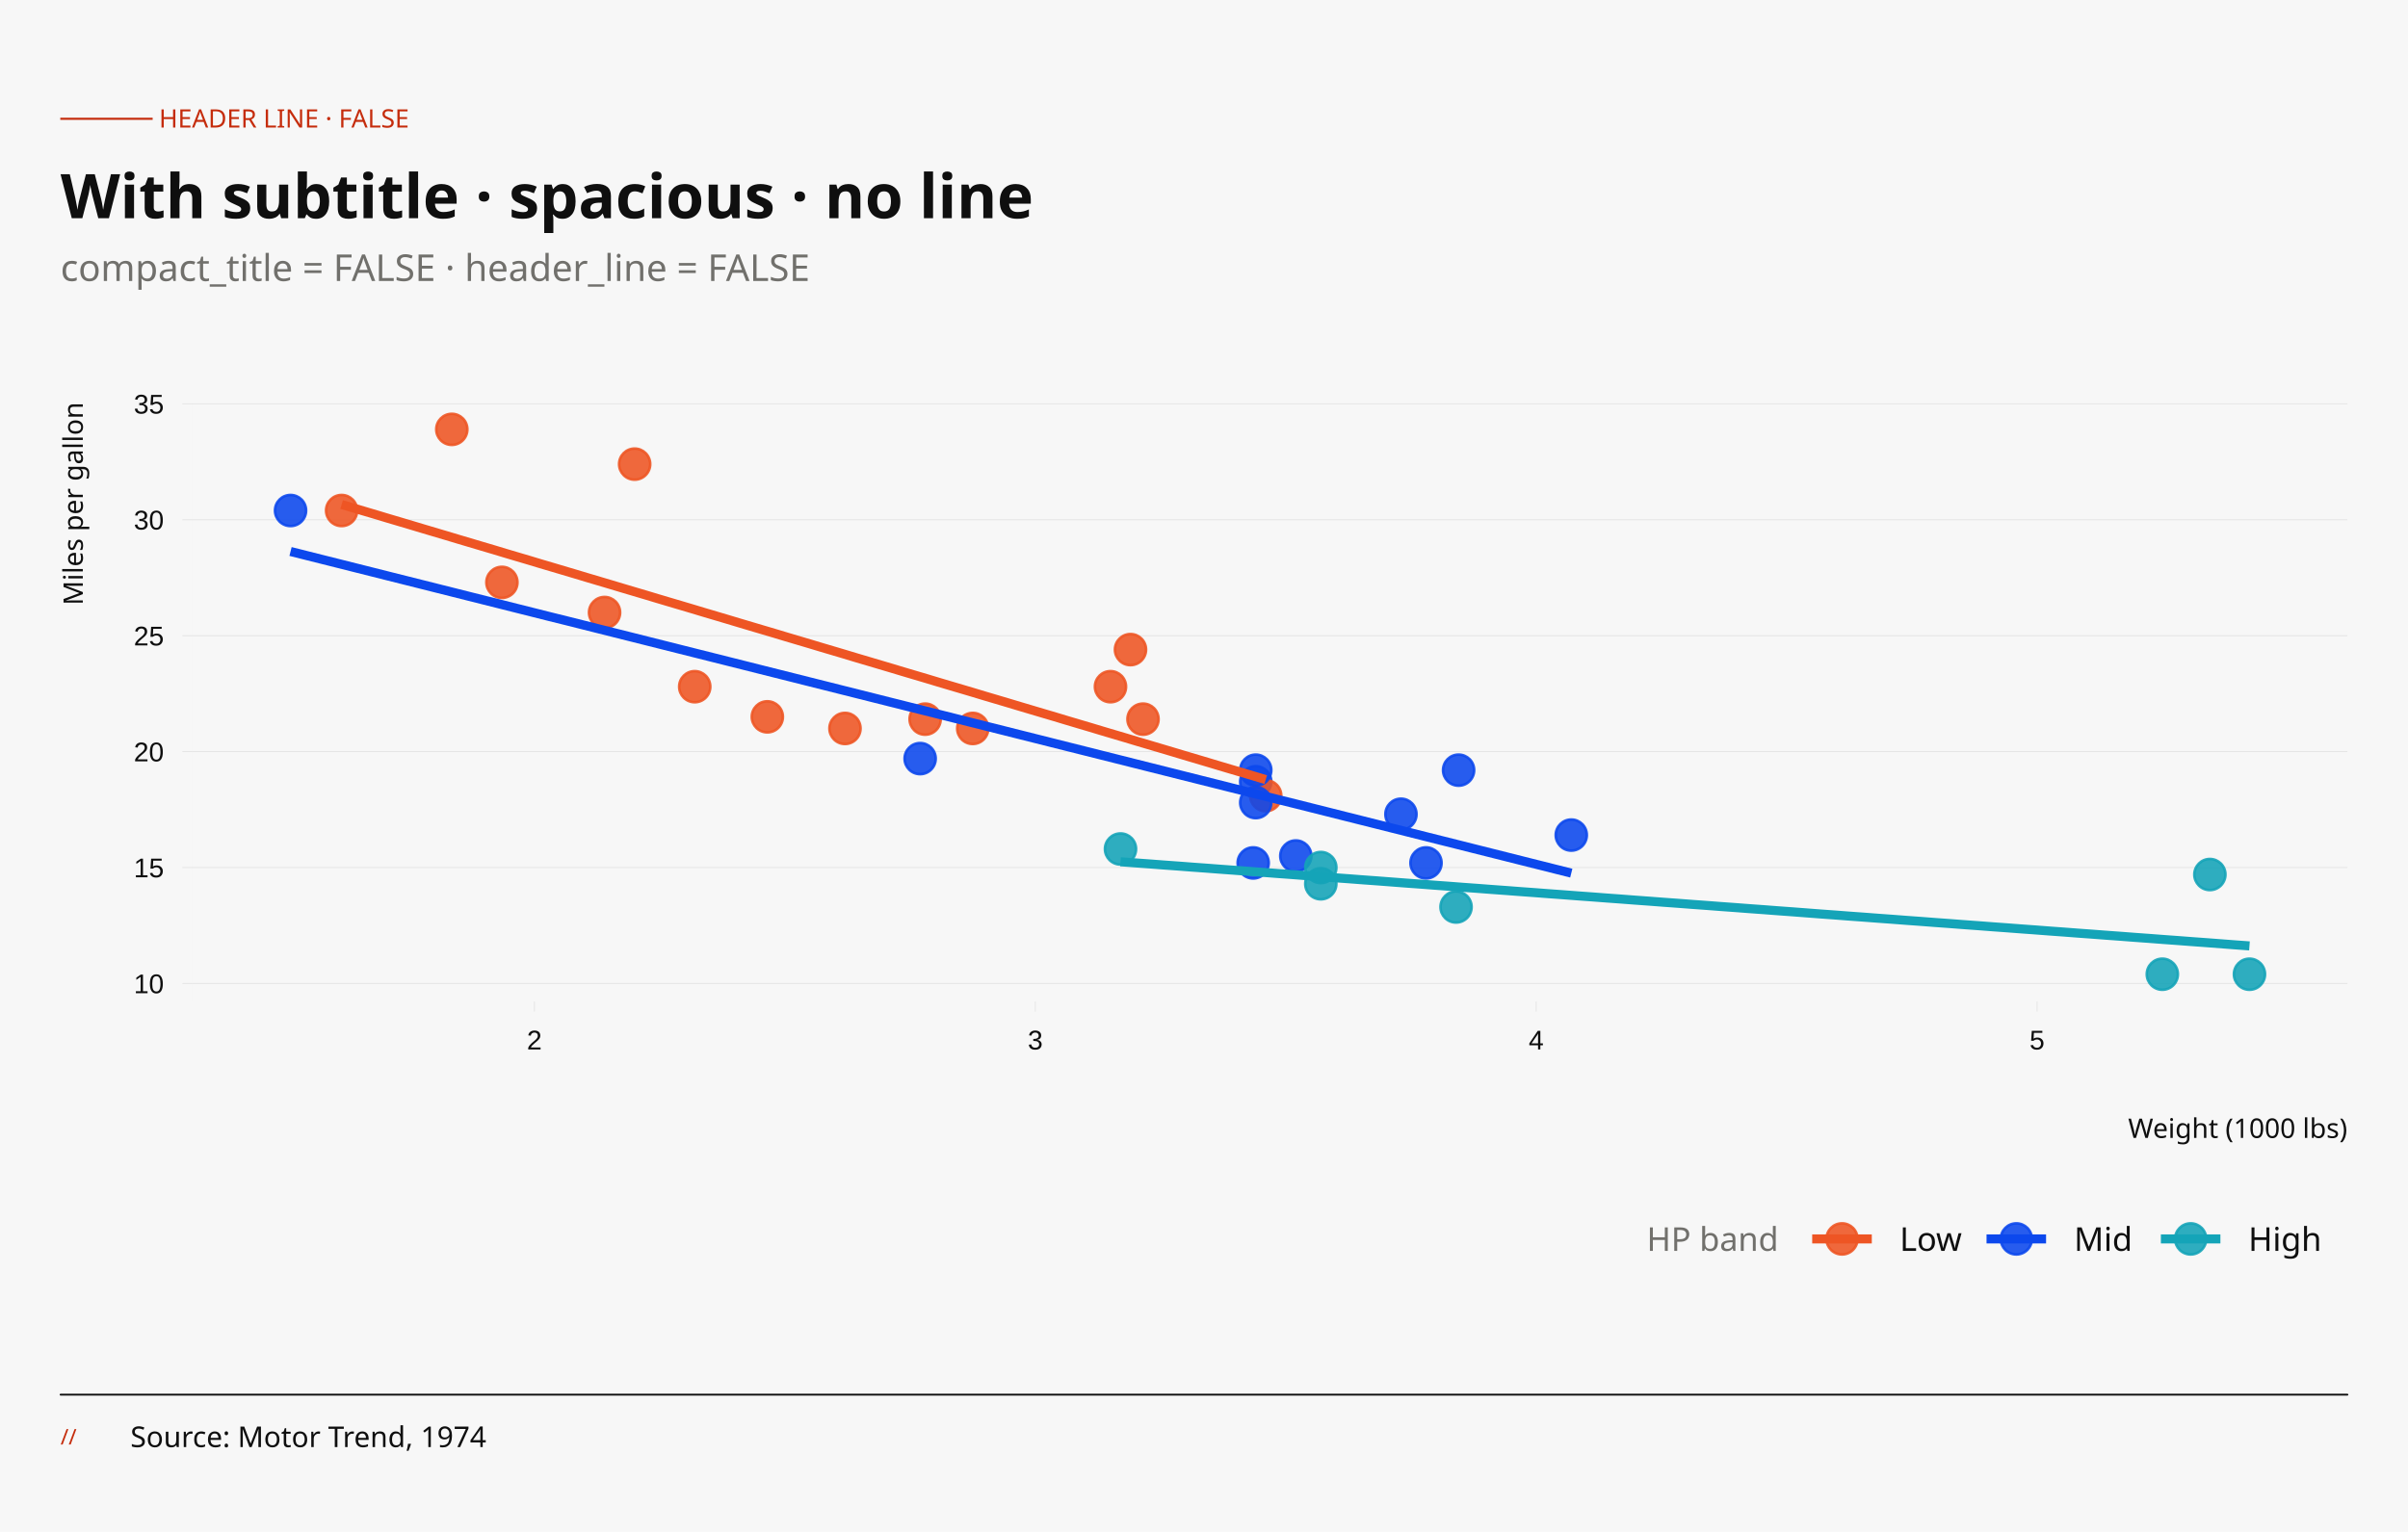
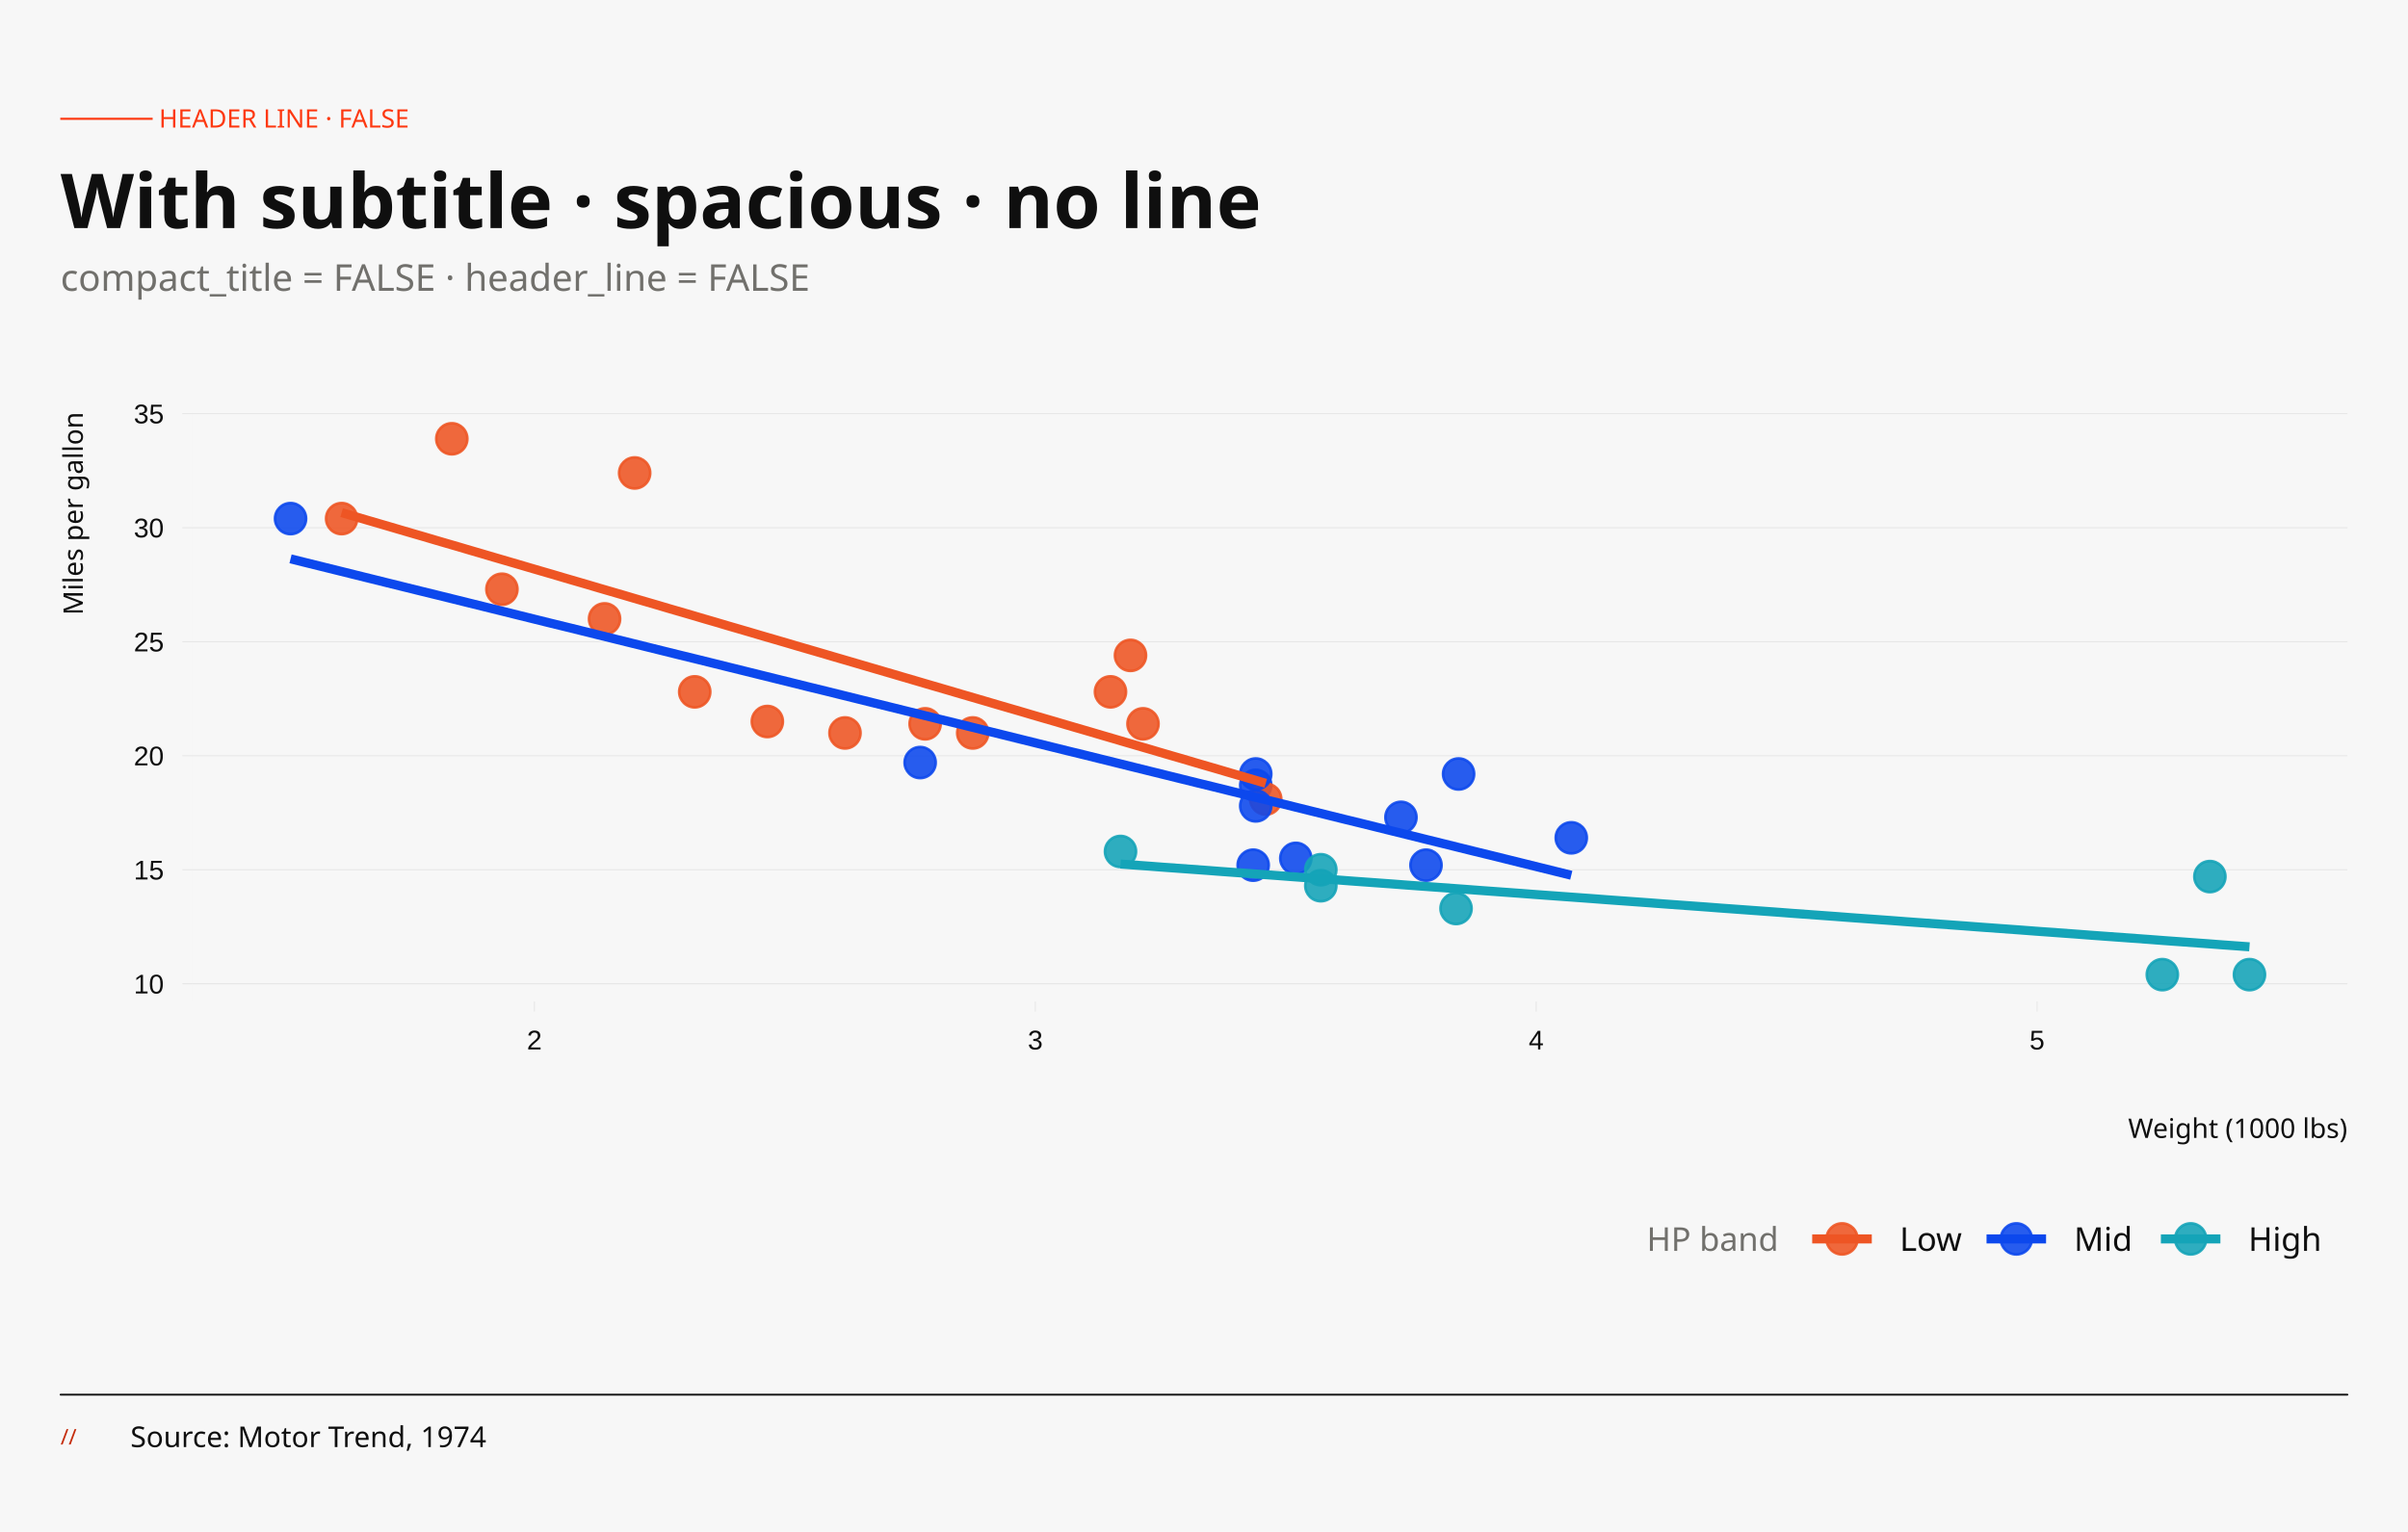
<svg xmlns="http://www.w3.org/2000/svg" width="396.00pt" height="252.00pt" viewBox="0 0 396.00 252.00">
  <g class="svglite">
    <defs>
      <style type="text/css">
    .svglite line, .svglite polyline, .svglite polygon, .svglite path, .svglite rect, .svglite circle {
      fill: none;
      stroke: #000000;
      stroke-linecap: round;
      stroke-linejoin: round;
      stroke-miterlimit: 10.00;
    }
    .svglite text {
      white-space: pre;
    }
    .svglite g.glyphgroup path {
      fill: inherit;
      stroke: none;
    }
  </style>
    </defs>
    <rect width="100%" height="100%" style="stroke: none; fill: none;" />
    <defs>
      <clipPath id="cpMC4wMHwzOTYuMDB8MC4wMHwyNTIuMDA=">
        <rect x="0.00" y="0.00" width="396.00" height="252.00" />
      </clipPath>
    </defs>
    <g clip-path="url(#cpMC4wMHwzOTYuMDB8MC4wMHwyNTIuMDA=)">
      <rect x="-0" y="-0" width="396.00" height="252.00" style="stroke-width: 0.65; stroke: none; fill: #F7F7F7;" />
    </g>
    <defs>
-       <clipPath id="cpMzEuNjd8Mzg2LjA0fDY2LjE1fDE2NC43NA==">
-         <rect x="31.67" y="66.15" width="354.37" height="98.59" />
+       <clipPath id="cpMzEuNjd8Mzg2LjA0fDY3Ljc3fDE2NC43NA==">
+         <rect x="31.67" y="67.77" width="354.37" height="96.97" />
      </clipPath>
    </defs>
-     <g clip-path="url(#cpMzEuNjd8Mzg2LjA0fDY2LjE1fDE2NC43NA==)">
-       <rect x="31.67" y="66.15" width="354.37" height="98.59" style="stroke-width: 0.65; stroke: none; fill: #F7F7F7;" />
-       <polyline points="31.67,161.78 386.04,161.78 " style="stroke-width: 0.15; stroke: #E4E4E4; stroke-linecap: butt;" />
-       <polyline points="31.67,142.71 386.04,142.71 " style="stroke-width: 0.15; stroke: #E4E4E4; stroke-linecap: butt;" />
-       <polyline points="31.67,123.64 386.04,123.64 " style="stroke-width: 0.15; stroke: #E4E4E4; stroke-linecap: butt;" />
-       <polyline points="31.67,104.57 386.04,104.57 " style="stroke-width: 0.15; stroke: #E4E4E4; stroke-linecap: butt;" />
-       <polyline points="31.67,85.50 386.04,85.50 " style="stroke-width: 0.15; stroke: #E4E4E4; stroke-linecap: butt;" />
-       <polyline points="31.67,66.43 386.04,66.43 " style="stroke-width: 0.15; stroke: #E4E4E4; stroke-linecap: butt;" />
-       <circle cx="138.96" cy="119.83" r="2.56" style="stroke-width: 0.43; stroke: #EE5524; stroke-opacity: 0.88; fill: #EE5524; fill-opacity: 0.88;" />
-       <circle cx="159.97" cy="119.83" r="2.56" style="stroke-width: 0.43; stroke: #EE5524; stroke-opacity: 0.88; fill: #EE5524; fill-opacity: 0.88;" />
-       <circle cx="114.25" cy="112.96" r="2.56" style="stroke-width: 0.43; stroke: #EE5524; stroke-opacity: 0.88; fill: #EE5524; fill-opacity: 0.88;" />
-       <circle cx="187.97" cy="118.30" r="2.56" style="stroke-width: 0.43; stroke: #EE5524; stroke-opacity: 0.88; fill: #EE5524; fill-opacity: 0.88;" />
-       <circle cx="206.51" cy="128.60" r="2.56" style="stroke-width: 0.43; stroke: #0C48ED; stroke-opacity: 0.88; fill: #0C48ED; fill-opacity: 0.88;" />
-       <circle cx="208.15" cy="130.89" r="2.56" style="stroke-width: 0.43; stroke: #EE5524; stroke-opacity: 0.88; fill: #EE5524; fill-opacity: 0.88;" />
-       <circle cx="217.21" cy="145.38" r="2.56" style="stroke-width: 0.43; stroke: #14A4B8; stroke-opacity: 0.88; fill: #14A4B8; fill-opacity: 0.88;" />
-       <circle cx="185.91" cy="106.86" r="2.56" style="stroke-width: 0.43; stroke: #EE5524; stroke-opacity: 0.88; fill: #EE5524; fill-opacity: 0.88;" />
-       <circle cx="182.62" cy="112.96" r="2.56" style="stroke-width: 0.43; stroke: #EE5524; stroke-opacity: 0.88; fill: #EE5524; fill-opacity: 0.88;" />
-       <circle cx="206.51" cy="126.69" r="2.56" style="stroke-width: 0.43; stroke: #0C48ED; stroke-opacity: 0.88; fill: #0C48ED; fill-opacity: 0.88;" />
-       <circle cx="206.51" cy="132.03" r="2.56" style="stroke-width: 0.43; stroke: #0C48ED; stroke-opacity: 0.88; fill: #0C48ED; fill-opacity: 0.88;" />
-       <circle cx="258.40" cy="137.37" r="2.56" style="stroke-width: 0.43; stroke: #0C48ED; stroke-opacity: 0.88; fill: #0C48ED; fill-opacity: 0.88;" />
-       <circle cx="230.39" cy="133.94" r="2.56" style="stroke-width: 0.43; stroke: #0C48ED; stroke-opacity: 0.88; fill: #0C48ED; fill-opacity: 0.88;" />
-       <circle cx="234.51" cy="141.95" r="2.56" style="stroke-width: 0.43; stroke: #0C48ED; stroke-opacity: 0.88; fill: #0C48ED; fill-opacity: 0.88;" />
-       <circle cx="355.60" cy="160.26" r="2.56" style="stroke-width: 0.43; stroke: #14A4B8; stroke-opacity: 0.88; fill: #14A4B8; fill-opacity: 0.88;" />
-       <circle cx="369.93" cy="160.26" r="2.56" style="stroke-width: 0.43; stroke: #14A4B8; stroke-opacity: 0.88; fill: #14A4B8; fill-opacity: 0.88;" />
-       <circle cx="363.42" cy="143.86" r="2.56" style="stroke-width: 0.43; stroke: #14A4B8; stroke-opacity: 0.88; fill: #14A4B8; fill-opacity: 0.88;" />
-       <circle cx="104.37" cy="76.35" r="2.56" style="stroke-width: 0.43; stroke: #EE5524; stroke-opacity: 0.88; fill: #EE5524; fill-opacity: 0.88;" />
-       <circle cx="56.18" cy="83.98" r="2.56" style="stroke-width: 0.43; stroke: #EE5524; stroke-opacity: 0.88; fill: #EE5524; fill-opacity: 0.88;" />
-       <circle cx="74.30" cy="70.63" r="2.56" style="stroke-width: 0.43; stroke: #EE5524; stroke-opacity: 0.88; fill: #EE5524; fill-opacity: 0.88;" />
-       <circle cx="126.19" cy="117.92" r="2.56" style="stroke-width: 0.43; stroke: #EE5524; stroke-opacity: 0.88; fill: #EE5524; fill-opacity: 0.88;" />
-       <circle cx="213.10" cy="140.81" r="2.56" style="stroke-width: 0.43; stroke: #0C48ED; stroke-opacity: 0.88; fill: #0C48ED; fill-opacity: 0.88;" />
-       <circle cx="206.09" cy="141.95" r="2.56" style="stroke-width: 0.43; stroke: #0C48ED; stroke-opacity: 0.88; fill: #0C48ED; fill-opacity: 0.88;" />
-       <circle cx="239.45" cy="149.20" r="2.56" style="stroke-width: 0.43; stroke: #14A4B8; stroke-opacity: 0.88; fill: #14A4B8; fill-opacity: 0.88;" />
-       <circle cx="239.87" cy="126.69" r="2.56" style="stroke-width: 0.43; stroke: #0C48ED; stroke-opacity: 0.88; fill: #0C48ED; fill-opacity: 0.88;" />
-       <circle cx="82.54" cy="95.80" r="2.56" style="stroke-width: 0.43; stroke: #EE5524; stroke-opacity: 0.88; fill: #EE5524; fill-opacity: 0.88;" />
-       <circle cx="99.42" cy="100.76" r="2.56" style="stroke-width: 0.43; stroke: #EE5524; stroke-opacity: 0.88; fill: #EE5524; fill-opacity: 0.88;" />
-       <circle cx="47.78" cy="83.98" r="2.56" style="stroke-width: 0.43; stroke: #0C48ED; stroke-opacity: 0.88; fill: #0C48ED; fill-opacity: 0.88;" />
-       <circle cx="184.27" cy="139.66" r="2.56" style="stroke-width: 0.43; stroke: #14A4B8; stroke-opacity: 0.88; fill: #14A4B8; fill-opacity: 0.88;" />
-       <circle cx="151.32" cy="124.79" r="2.56" style="stroke-width: 0.43; stroke: #0C48ED; stroke-opacity: 0.88; fill: #0C48ED; fill-opacity: 0.88;" />
-       <circle cx="217.21" cy="142.71" r="2.56" style="stroke-width: 0.43; stroke: #14A4B8; stroke-opacity: 0.88; fill: #14A4B8; fill-opacity: 0.88;" />
-       <circle cx="152.14" cy="118.30" r="2.56" style="stroke-width: 0.43; stroke: #EE5524; stroke-opacity: 0.88; fill: #EE5524; fill-opacity: 0.88;" />
-       <polyline points="56.18,82.99 58.10,83.56 60.03,84.13 61.95,84.70 63.87,85.28 65.80,85.85 67.72,86.42 69.65,87.00 71.57,87.57 73.49,88.14 75.42,88.72 77.34,89.29 79.26,89.86 81.19,90.43 83.11,91.01 85.03,91.58 86.96,92.15 88.88,92.73 90.81,93.30 92.73,93.87 94.65,94.44 96.58,95.02 98.50,95.59 100.42,96.16 102.35,96.74 104.27,97.31 106.20,97.88 108.12,98.46 110.04,99.03 111.97,99.60 113.89,100.17 115.81,100.75 117.74,101.32 119.66,101.89 121.59,102.47 123.51,103.04 125.43,103.61 127.36,104.18 129.28,104.76 131.20,105.33 133.13,105.90 135.05,106.48 136.98,107.05 138.90,107.62 140.82,108.20 142.75,108.77 144.67,109.34 146.59,109.91 148.52,110.49 150.44,111.06 152.37,111.63 154.29,112.21 156.21,112.78 158.14,113.35 160.06,113.92 161.98,114.50 163.91,115.07 165.83,115.64 167.76,116.22 169.68,116.79 171.60,117.36 173.53,117.93 175.45,118.51 177.37,119.08 179.30,119.65 181.22,120.23 183.14,120.80 185.07,121.37 186.99,121.95 188.92,122.52 190.84,123.09 192.76,123.66 194.69,124.24 196.61,124.81 198.53,125.38 200.46,125.96 202.38,126.53 204.31,127.10 206.23,127.67 208.15,128.25 " style="stroke-width: 1.49; stroke: #EE5524; stroke-linecap: butt;" />
-       <polyline points="47.78,90.72 50.44,91.39 53.11,92.06 55.78,92.73 58.44,93.40 61.11,94.07 63.77,94.74 66.44,95.41 69.11,96.08 71.77,96.75 74.44,97.42 77.10,98.09 79.77,98.76 82.44,99.43 85.10,100.10 87.77,100.77 90.43,101.44 93.10,102.10 95.77,102.77 98.43,103.44 101.10,104.11 103.77,104.78 106.43,105.45 109.10,106.12 111.76,106.79 114.43,107.46 117.10,108.13 119.76,108.80 122.43,109.47 125.09,110.14 127.76,110.81 130.43,111.48 133.09,112.15 135.76,112.82 138.42,113.49 141.09,114.16 143.76,114.83 146.42,115.50 149.09,116.17 151.76,116.84 154.42,117.51 157.09,118.18 159.75,118.85 162.42,119.52 165.09,120.19 167.75,120.86 170.42,121.53 173.08,122.20 175.75,122.87 178.42,123.54 181.08,124.21 183.75,124.88 186.41,125.55 189.08,126.22 191.75,126.89 194.41,127.56 197.08,128.23 199.75,128.90 202.41,129.57 205.08,130.24 207.74,130.91 210.41,131.58 213.08,132.24 215.74,132.91 218.41,133.58 221.07,134.25 223.74,134.92 226.41,135.59 229.07,136.26 231.74,136.93 234.40,137.60 237.07,138.27 239.74,138.94 242.40,139.61 245.07,140.28 247.74,140.95 250.40,141.62 253.07,142.29 255.73,142.96 258.40,143.63 " style="stroke-width: 1.49; stroke: #0C48ED; stroke-linecap: butt;" />
-       <polyline points="184.27,141.76 186.62,141.94 188.97,142.11 191.32,142.29 193.67,142.46 196.02,142.64 198.37,142.81 200.72,142.99 203.07,143.16 205.42,143.34 207.77,143.51 210.12,143.69 212.47,143.86 214.82,144.04 217.17,144.21 219.52,144.39 221.87,144.56 224.22,144.74 226.57,144.91 228.92,145.09 231.27,145.27 233.62,145.44 235.97,145.62 238.32,145.79 240.67,145.97 243.02,146.14 245.37,146.32 247.72,146.49 250.07,146.67 252.42,146.84 254.77,147.02 257.12,147.19 259.47,147.37 261.82,147.54 264.17,147.72 266.52,147.89 268.87,148.07 271.22,148.24 273.57,148.42 275.92,148.59 278.27,148.77 280.62,148.94 282.97,149.12 285.32,149.29 287.67,149.47 290.02,149.64 292.37,149.82 294.72,149.99 297.07,150.17 299.42,150.35 301.77,150.52 304.12,150.70 306.47,150.87 308.83,151.05 311.18,151.22 313.53,151.40 315.88,151.57 318.23,151.75 320.58,151.92 322.93,152.10 325.28,152.27 327.63,152.45 329.98,152.62 332.33,152.80 334.68,152.97 337.03,153.15 339.38,153.32 341.73,153.50 344.08,153.67 346.43,153.85 348.78,154.02 351.13,154.20 353.48,154.37 355.83,154.55 358.18,154.72 360.53,154.90 362.88,155.07 365.23,155.25 367.58,155.43 369.93,155.60 " style="stroke-width: 1.49; stroke: #14A4B8; stroke-linecap: butt;" />
+     <g clip-path="url(#cpMzEuNjd8Mzg2LjA0fDY3Ljc3fDE2NC43NA==)">
+       <rect x="31.67" y="67.77" width="354.37" height="96.97" style="stroke-width: 0.65; stroke: none; fill: #F7F7F7;" />
+       <polyline points="31.67,161.83 386.04,161.83 " style="stroke-width: 0.15; stroke: #E4E4E4; stroke-linecap: butt;" />
+       <polyline points="31.67,143.07 386.04,143.07 " style="stroke-width: 0.15; stroke: #E4E4E4; stroke-linecap: butt;" />
+       <polyline points="31.67,124.32 386.04,124.32 " style="stroke-width: 0.15; stroke: #E4E4E4; stroke-linecap: butt;" />
+       <polyline points="31.67,105.56 386.04,105.56 " style="stroke-width: 0.15; stroke: #E4E4E4; stroke-linecap: butt;" />
+       <polyline points="31.67,86.81 386.04,86.81 " style="stroke-width: 0.15; stroke: #E4E4E4; stroke-linecap: butt;" />
+       <polyline points="31.67,68.05 386.04,68.05 " style="stroke-width: 0.15; stroke: #E4E4E4; stroke-linecap: butt;" />
+       <circle cx="138.96" cy="120.57" r="2.56" style="stroke-width: 0.43; stroke: #EE5524; stroke-opacity: 0.88; fill: #EE5524; fill-opacity: 0.88;" />
+       <circle cx="159.97" cy="120.57" r="2.56" style="stroke-width: 0.43; stroke: #EE5524; stroke-opacity: 0.88; fill: #EE5524; fill-opacity: 0.88;" />
+       <circle cx="114.25" cy="113.81" r="2.56" style="stroke-width: 0.43; stroke: #EE5524; stroke-opacity: 0.88; fill: #EE5524; fill-opacity: 0.88;" />
+       <circle cx="187.97" cy="119.07" r="2.56" style="stroke-width: 0.43; stroke: #EE5524; stroke-opacity: 0.88; fill: #EE5524; fill-opacity: 0.88;" />
+       <circle cx="206.51" cy="129.19" r="2.56" style="stroke-width: 0.43; stroke: #0C48ED; stroke-opacity: 0.88; fill: #0C48ED; fill-opacity: 0.88;" />
+       <circle cx="208.15" cy="131.45" r="2.56" style="stroke-width: 0.43; stroke: #EE5524; stroke-opacity: 0.88; fill: #EE5524; fill-opacity: 0.88;" />
+       <circle cx="217.21" cy="145.70" r="2.56" style="stroke-width: 0.43; stroke: #14A4B8; stroke-opacity: 0.88; fill: #14A4B8; fill-opacity: 0.88;" />
+       <circle cx="185.91" cy="107.81" r="2.56" style="stroke-width: 0.43; stroke: #EE5524; stroke-opacity: 0.88; fill: #EE5524; fill-opacity: 0.88;" />
+       <circle cx="182.62" cy="113.81" r="2.56" style="stroke-width: 0.43; stroke: #EE5524; stroke-opacity: 0.88; fill: #EE5524; fill-opacity: 0.88;" />
+       <circle cx="206.51" cy="127.32" r="2.56" style="stroke-width: 0.43; stroke: #0C48ED; stroke-opacity: 0.88; fill: #0C48ED; fill-opacity: 0.88;" />
+       <circle cx="206.51" cy="132.57" r="2.56" style="stroke-width: 0.43; stroke: #0C48ED; stroke-opacity: 0.88; fill: #0C48ED; fill-opacity: 0.88;" />
+       <circle cx="258.40" cy="137.82" r="2.56" style="stroke-width: 0.43; stroke: #0C48ED; stroke-opacity: 0.88; fill: #0C48ED; fill-opacity: 0.88;" />
+       <circle cx="230.39" cy="134.45" r="2.56" style="stroke-width: 0.43; stroke: #0C48ED; stroke-opacity: 0.88; fill: #0C48ED; fill-opacity: 0.88;" />
+       <circle cx="234.51" cy="142.32" r="2.56" style="stroke-width: 0.43; stroke: #0C48ED; stroke-opacity: 0.88; fill: #0C48ED; fill-opacity: 0.88;" />
+       <circle cx="355.60" cy="160.33" r="2.56" style="stroke-width: 0.43; stroke: #14A4B8; stroke-opacity: 0.88; fill: #14A4B8; fill-opacity: 0.88;" />
+       <circle cx="369.93" cy="160.33" r="2.56" style="stroke-width: 0.43; stroke: #14A4B8; stroke-opacity: 0.88; fill: #14A4B8; fill-opacity: 0.88;" />
+       <circle cx="363.42" cy="144.20" r="2.56" style="stroke-width: 0.43; stroke: #14A4B8; stroke-opacity: 0.88; fill: #14A4B8; fill-opacity: 0.88;" />
+       <circle cx="104.37" cy="77.80" r="2.56" style="stroke-width: 0.43; stroke: #EE5524; stroke-opacity: 0.88; fill: #EE5524; fill-opacity: 0.88;" />
+       <circle cx="56.18" cy="85.31" r="2.56" style="stroke-width: 0.43; stroke: #EE5524; stroke-opacity: 0.88; fill: #EE5524; fill-opacity: 0.88;" />
+       <circle cx="74.30" cy="72.18" r="2.56" style="stroke-width: 0.43; stroke: #EE5524; stroke-opacity: 0.88; fill: #EE5524; fill-opacity: 0.88;" />
+       <circle cx="126.19" cy="118.69" r="2.56" style="stroke-width: 0.43; stroke: #EE5524; stroke-opacity: 0.88; fill: #EE5524; fill-opacity: 0.88;" />
+       <circle cx="213.10" cy="141.20" r="2.56" style="stroke-width: 0.43; stroke: #0C48ED; stroke-opacity: 0.88; fill: #0C48ED; fill-opacity: 0.88;" />
+       <circle cx="206.09" cy="142.32" r="2.56" style="stroke-width: 0.43; stroke: #0C48ED; stroke-opacity: 0.88; fill: #0C48ED; fill-opacity: 0.88;" />
+       <circle cx="239.45" cy="149.45" r="2.56" style="stroke-width: 0.43; stroke: #14A4B8; stroke-opacity: 0.88; fill: #14A4B8; fill-opacity: 0.88;" />
+       <circle cx="239.87" cy="127.32" r="2.56" style="stroke-width: 0.43; stroke: #0C48ED; stroke-opacity: 0.88; fill: #0C48ED; fill-opacity: 0.88;" />
+       <circle cx="82.54" cy="96.93" r="2.56" style="stroke-width: 0.43; stroke: #EE5524; stroke-opacity: 0.88; fill: #EE5524; fill-opacity: 0.88;" />
+       <circle cx="99.42" cy="101.81" r="2.56" style="stroke-width: 0.43; stroke: #EE5524; stroke-opacity: 0.88; fill: #EE5524; fill-opacity: 0.88;" />
+       <circle cx="47.78" cy="85.31" r="2.56" style="stroke-width: 0.43; stroke: #0C48ED; stroke-opacity: 0.88; fill: #0C48ED; fill-opacity: 0.88;" />
+       <circle cx="184.27" cy="140.07" r="2.56" style="stroke-width: 0.43; stroke: #14A4B8; stroke-opacity: 0.88; fill: #14A4B8; fill-opacity: 0.88;" />
+       <circle cx="151.32" cy="125.44" r="2.56" style="stroke-width: 0.43; stroke: #0C48ED; stroke-opacity: 0.88; fill: #0C48ED; fill-opacity: 0.88;" />
+       <circle cx="217.21" cy="143.07" r="2.56" style="stroke-width: 0.43; stroke: #14A4B8; stroke-opacity: 0.88; fill: #14A4B8; fill-opacity: 0.88;" />
+       <circle cx="152.14" cy="119.07" r="2.56" style="stroke-width: 0.43; stroke: #EE5524; stroke-opacity: 0.88; fill: #EE5524; fill-opacity: 0.88;" />
+       <polyline points="56.18,84.33 58.10,84.89 60.03,85.46 61.95,86.02 63.87,86.58 65.80,87.15 67.72,87.71 69.65,88.27 71.57,88.84 73.49,89.40 75.42,89.96 77.34,90.53 79.26,91.09 81.19,91.66 83.11,92.22 85.03,92.78 86.96,93.35 88.88,93.91 90.81,94.47 92.73,95.04 94.65,95.60 96.58,96.16 98.50,96.73 100.42,97.29 102.35,97.85 104.27,98.42 106.20,98.98 108.12,99.54 110.04,100.11 111.97,100.67 113.89,101.23 115.81,101.80 117.74,102.36 119.66,102.93 121.59,103.49 123.51,104.05 125.43,104.62 127.36,105.18 129.28,105.74 131.20,106.31 133.13,106.87 135.05,107.43 136.98,108.00 138.90,108.56 140.82,109.12 142.75,109.69 144.67,110.25 146.59,110.81 148.52,111.38 150.44,111.94 152.37,112.51 154.29,113.07 156.21,113.63 158.14,114.20 160.06,114.76 161.98,115.32 163.91,115.89 165.83,116.45 167.76,117.01 169.68,117.58 171.60,118.14 173.53,118.70 175.45,119.27 177.37,119.83 179.30,120.39 181.22,120.96 183.14,121.52 185.07,122.09 186.99,122.65 188.92,123.21 190.84,123.78 192.76,124.34 194.69,124.90 196.61,125.47 198.53,126.03 200.46,126.59 202.38,127.16 204.31,127.72 206.23,128.28 208.15,128.85 " style="stroke-width: 1.49; stroke: #EE5524; stroke-linecap: butt;" />
+       <polyline points="47.78,91.93 50.44,92.59 53.11,93.25 55.78,93.91 58.44,94.57 61.11,95.23 63.77,95.89 66.44,96.55 69.11,97.21 71.77,97.86 74.44,98.52 77.10,99.18 79.77,99.84 82.44,100.50 85.10,101.16 87.77,101.82 90.43,102.48 93.10,103.13 95.77,103.79 98.43,104.45 101.10,105.11 103.77,105.77 106.43,106.43 109.10,107.09 111.76,107.75 114.43,108.40 117.10,109.06 119.76,109.72 122.43,110.38 125.09,111.04 127.76,111.70 130.43,112.36 133.09,113.02 135.76,113.67 138.42,114.33 141.09,114.99 143.76,115.65 146.42,116.31 149.09,116.97 151.76,117.63 154.42,118.29 157.09,118.94 159.75,119.60 162.42,120.26 165.09,120.92 167.75,121.58 170.42,122.24 173.08,122.90 175.75,123.56 178.42,124.21 181.08,124.87 183.75,125.53 186.41,126.19 189.08,126.85 191.75,127.51 194.41,128.17 197.08,128.83 199.75,129.48 202.41,130.14 205.08,130.80 207.74,131.46 210.41,132.12 213.08,132.78 215.74,133.44 218.41,134.10 221.07,134.76 223.74,135.41 226.41,136.07 229.07,136.73 231.74,137.39 234.40,138.05 237.07,138.71 239.74,139.37 242.40,140.03 245.07,140.68 247.74,141.34 250.40,142.00 253.07,142.66 255.73,143.32 258.40,143.98 " style="stroke-width: 1.49; stroke: #0C48ED; stroke-linecap: butt;" />
+       <polyline points="184.27,142.14 186.62,142.31 188.97,142.48 191.32,142.66 193.67,142.83 196.02,143.00 198.37,143.17 200.72,143.35 203.07,143.52 205.42,143.69 207.77,143.86 210.12,144.03 212.47,144.21 214.82,144.38 217.17,144.55 219.52,144.72 221.87,144.90 224.22,145.07 226.57,145.24 228.92,145.41 231.27,145.59 233.62,145.76 235.97,145.93 238.32,146.10 240.67,146.27 243.02,146.45 245.37,146.62 247.72,146.79 250.07,146.96 252.42,147.14 254.77,147.31 257.12,147.48 259.47,147.65 261.82,147.82 264.17,148.00 266.52,148.17 268.87,148.34 271.22,148.51 273.57,148.69 275.92,148.86 278.27,149.03 280.62,149.20 282.97,149.38 285.32,149.55 287.67,149.72 290.02,149.89 292.37,150.06 294.72,150.24 297.07,150.41 299.42,150.58 301.77,150.75 304.12,150.93 306.47,151.10 308.83,151.27 311.18,151.44 313.53,151.62 315.88,151.79 318.23,151.96 320.58,152.13 322.93,152.30 325.28,152.48 327.63,152.65 329.98,152.82 332.33,152.99 334.68,153.17 337.03,153.34 339.38,153.51 341.73,153.68 344.08,153.86 346.43,154.03 348.78,154.20 351.13,154.37 353.48,154.54 355.83,154.72 358.18,154.89 360.53,155.06 362.88,155.23 365.23,155.41 367.58,155.58 369.93,155.75 " style="stroke-width: 1.49; stroke: #14A4B8; stroke-linecap: butt;" />
    </g>
    <g clip-path="url(#cpMC4wMHwzOTYuMDB8MC4wMHwyNTIuMDA=)">
-       <text x="26.96" y="163.38" text-anchor="end" style="font-size: 4.46px;fill: #0F0F0F; font-family: &quot;Arial&quot;;" textLength="4.97px" lengthAdjust="spacingAndGlyphs">10</text>
-       <text x="26.96" y="144.31" text-anchor="end" style="font-size: 4.46px;fill: #0F0F0F; font-family: &quot;Arial&quot;;" textLength="4.97px" lengthAdjust="spacingAndGlyphs">15</text>
-       <text x="26.96" y="125.24" text-anchor="end" style="font-size: 4.46px;fill: #0F0F0F; font-family: &quot;Arial&quot;;" textLength="4.97px" lengthAdjust="spacingAndGlyphs">20</text>
-       <text x="26.96" y="106.17" text-anchor="end" style="font-size: 4.46px;fill: #0F0F0F; font-family: &quot;Arial&quot;;" textLength="4.97px" lengthAdjust="spacingAndGlyphs">25</text>
-       <text x="26.96" y="87.10" text-anchor="end" style="font-size: 4.46px;fill: #0F0F0F; font-family: &quot;Arial&quot;;" textLength="4.97px" lengthAdjust="spacingAndGlyphs">30</text>
-       <text x="26.96" y="68.03" text-anchor="end" style="font-size: 4.46px;fill: #0F0F0F; font-family: &quot;Arial&quot;;" textLength="4.97px" lengthAdjust="spacingAndGlyphs">35</text>
-       <polyline points="29.99,161.78 31.67,161.78 " style="stroke-width: 0.15; stroke: #E4E4E4; stroke-linecap: butt;" />
-       <polyline points="29.99,142.71 31.67,142.71 " style="stroke-width: 0.15; stroke: #E4E4E4; stroke-linecap: butt;" />
-       <polyline points="29.99,123.64 31.67,123.64 " style="stroke-width: 0.15; stroke: #E4E4E4; stroke-linecap: butt;" />
-       <polyline points="29.99,104.57 31.67,104.57 " style="stroke-width: 0.15; stroke: #E4E4E4; stroke-linecap: butt;" />
-       <polyline points="29.99,85.50 31.67,85.50 " style="stroke-width: 0.15; stroke: #E4E4E4; stroke-linecap: butt;" />
-       <polyline points="29.99,66.43 31.67,66.43 " style="stroke-width: 0.15; stroke: #E4E4E4; stroke-linecap: butt;" />
+       <text x="26.96" y="163.43" text-anchor="end" style="font-size: 4.46px;fill: #0F0F0F; font-family: &quot;Arial&quot;;" textLength="4.97px" lengthAdjust="spacingAndGlyphs">10</text>
+       <text x="26.96" y="144.67" text-anchor="end" style="font-size: 4.46px;fill: #0F0F0F; font-family: &quot;Arial&quot;;" textLength="4.97px" lengthAdjust="spacingAndGlyphs">15</text>
+       <text x="26.96" y="125.91" text-anchor="end" style="font-size: 4.46px;fill: #0F0F0F; font-family: &quot;Arial&quot;;" textLength="4.97px" lengthAdjust="spacingAndGlyphs">20</text>
+       <text x="26.96" y="107.16" text-anchor="end" style="font-size: 4.46px;fill: #0F0F0F; font-family: &quot;Arial&quot;;" textLength="4.97px" lengthAdjust="spacingAndGlyphs">25</text>
+       <text x="26.96" y="88.40" text-anchor="end" style="font-size: 4.46px;fill: #0F0F0F; font-family: &quot;Arial&quot;;" textLength="4.97px" lengthAdjust="spacingAndGlyphs">30</text>
+       <text x="26.96" y="69.64" text-anchor="end" style="font-size: 4.46px;fill: #0F0F0F; font-family: &quot;Arial&quot;;" textLength="4.97px" lengthAdjust="spacingAndGlyphs">35</text>
+       <polyline points="29.99,161.83 31.67,161.83 " style="stroke-width: 0.15; stroke: #E4E4E4; stroke-linecap: butt;" />
+       <polyline points="29.99,143.07 31.67,143.07 " style="stroke-width: 0.15; stroke: #E4E4E4; stroke-linecap: butt;" />
+       <polyline points="29.99,124.32 31.67,124.32 " style="stroke-width: 0.15; stroke: #E4E4E4; stroke-linecap: butt;" />
+       <polyline points="29.99,105.56 31.67,105.56 " style="stroke-width: 0.15; stroke: #E4E4E4; stroke-linecap: butt;" />
+       <polyline points="29.99,86.81 31.67,86.81 " style="stroke-width: 0.15; stroke: #E4E4E4; stroke-linecap: butt;" />
+       <polyline points="29.99,68.05 31.67,68.05 " style="stroke-width: 0.15; stroke: #E4E4E4; stroke-linecap: butt;" />
      <polyline points="87.89,166.42 87.89,164.74 " style="stroke-width: 0.15; stroke: #E4E4E4; stroke-linecap: butt;" />
      <polyline points="170.26,166.42 170.26,164.74 " style="stroke-width: 0.15; stroke: #E4E4E4; stroke-linecap: butt;" />
      <polyline points="252.63,166.42 252.63,164.74 " style="stroke-width: 0.15; stroke: #E4E4E4; stroke-linecap: butt;" />
      <polyline points="335.00,166.42 335.00,164.74 " style="stroke-width: 0.15; stroke: #E4E4E4; stroke-linecap: butt;" />
      <text x="87.89" y="172.63" text-anchor="middle" style="font-size: 4.46px;fill: #0F0F0F; font-family: &quot;Arial&quot;;" textLength="2.48px" lengthAdjust="spacingAndGlyphs">2</text>
      <text x="170.26" y="172.63" text-anchor="middle" style="font-size: 4.46px;fill: #0F0F0F; font-family: &quot;Arial&quot;;" textLength="2.48px" lengthAdjust="spacingAndGlyphs">3</text>
      <text x="252.63" y="172.63" text-anchor="middle" style="font-size: 4.46px;fill: #0F0F0F; font-family: &quot;Arial&quot;;" textLength="2.48px" lengthAdjust="spacingAndGlyphs">4</text>
      <text x="335.00" y="172.63" text-anchor="middle" style="font-size: 4.46px;fill: #0F0F0F; font-family: &quot;Arial&quot;;" textLength="2.48px" lengthAdjust="spacingAndGlyphs">5</text>
      <text x="386.04" y="187.19" text-anchor="end" style="font-size: 4.46px;fill: #0F0F0F; font-family: &quot;JetBrains Mono&quot;;" textLength="45.42px" lengthAdjust="spacingAndGlyphs">Weight (1000 lbs)</text>
-       <text transform="translate(13.62,66.15) rotate(-90)" text-anchor="end" style="font-size: 4.46px;fill: #0F0F0F; font-family: &quot;JetBrains Mono&quot;;" textLength="42.75px" lengthAdjust="spacingAndGlyphs">Miles per gallon</text>
+       <text transform="translate(13.62,67.77) rotate(-90)" text-anchor="end" style="font-size: 4.46px;fill: #0F0F0F; font-family: &quot;JetBrains Mono&quot;;" textLength="42.75px" lengthAdjust="spacingAndGlyphs">Miles per gallon</text>
      <rect x="267.43" y="194.32" width="118.60" height="18.96" style="stroke-width: 0.75; stroke: none;" />
      <rect x="267.43" y="194.32" width="118.60" height="18.96" style="stroke-width: 0.65; stroke: none; fill: #F7F7F7;" />
      <text x="270.80" y="205.77" style="font-size: 5.40px;fill: #71706C; font-family: &quot;JetBrains Mono&quot;;" textLength="22.64px" lengthAdjust="spacingAndGlyphs">HP band</text>
      <rect x="296.80" y="197.68" width="12.24" height="12.24" style="stroke-width: 0.65; stroke: none; fill: #F7F7F7;" />
      <circle cx="302.92" cy="203.80" r="2.56" style="stroke-width: 0.43; stroke: #EE5524; stroke-opacity: 0.88; fill: #EE5524; fill-opacity: 0.88;" />
      <line x1="298.02" y1="203.80" x2="307.82" y2="203.80" style="stroke-width: 1.49; stroke: #EE5524; stroke-linecap: butt;" />
      <rect x="325.47" y="197.68" width="12.24" height="12.24" style="stroke-width: 0.65; stroke: none; fill: #F7F7F7;" />
      <circle cx="331.59" cy="203.80" r="2.56" style="stroke-width: 0.43; stroke: #0C48ED; stroke-opacity: 0.88; fill: #0C48ED; fill-opacity: 0.88;" />
      <line x1="326.69" y1="203.80" x2="336.48" y2="203.80" style="stroke-width: 1.49; stroke: #0C48ED; stroke-linecap: butt;" />
      <rect x="354.14" y="197.68" width="12.24" height="12.24" style="stroke-width: 0.65; stroke: none; fill: #F7F7F7;" />
      <circle cx="360.26" cy="203.80" r="2.56" style="stroke-width: 0.43; stroke: #14A4B8; stroke-opacity: 0.88; fill: #14A4B8; fill-opacity: 0.88;" />
      <line x1="355.36" y1="203.80" x2="365.15" y2="203.80" style="stroke-width: 1.49; stroke: #14A4B8; stroke-linecap: butt;" />
      <text x="312.40" y="205.77" style="font-size: 5.40px;fill: #0F0F0F; font-family: &quot;JetBrains Mono&quot;;" textLength="9.70px" lengthAdjust="spacingAndGlyphs">Low</text>
      <text x="341.07" y="205.77" style="font-size: 5.40px;fill: #0F0F0F; font-family: &quot;JetBrains Mono&quot;;" textLength="9.70px" lengthAdjust="spacingAndGlyphs">Mid</text>
      <text x="369.74" y="205.77" style="font-size: 5.40px;fill: #0F0F0F; font-family: &quot;JetBrains Mono&quot;;" textLength="12.94px" lengthAdjust="spacingAndGlyphs">High</text>
-       <text x="9.96" y="46.22" style="font-size: 6.08px;fill: #71706C; font-family: &quot;Satoshi&quot;;" textLength="123.50px" lengthAdjust="spacingAndGlyphs">compact_title = FALSE  ·  header_line = FALSE</text>
-       <text x="9.96" y="35.90" style="font-size: 10.12px; font-weight: 600;fill: #0F0F0F; font-family: &quot;Archivo&quot;;" textLength="146.03px" lengthAdjust="spacingAndGlyphs">With subtitle · spacious · no line</text>
-       <text x="9.96" y="20.98" style="font-size: 4.18px;fill: #C52C0C; font-family: &quot;JetBrains Mono&quot;;" textLength="65.00px" lengthAdjust="spacingAndGlyphs">────── HEADER LINE · FALSE</text>
+       <text x="9.96" y="47.84" style="font-size: 6.08px;fill: #71706C; font-family: &quot;Satoshi&quot;;" textLength="123.50px" lengthAdjust="spacingAndGlyphs">compact_title = FALSE  ·  header_line = FALSE</text>
+       <text x="9.96" y="37.52" style="font-size: 12.49px; font-weight: 600;fill: #0F0F0F; font-family: &quot;Archivo&quot;;" textLength="180.02px" lengthAdjust="spacingAndGlyphs">With subtitle · spacious · no line</text>
+       <text x="9.96" y="20.98" style="font-size: 4.18px;fill: #FD3810; font-family: &quot;JetBrains Mono&quot;;" textLength="65.00px" lengthAdjust="spacingAndGlyphs">────── HEADER LINE · FALSE</text>
      <text x="9.96" y="237.62" style="font-size: 3.54px; font-weight: 100;fill: #C52C0C; font-family: &quot;JetBrains Mono&quot;;" textLength="8.50px" lengthAdjust="spacingAndGlyphs">//  </text>
      <text x="21.45" y="238.05" style="font-size: 4.72px; font-weight: 100;fill: #0F0F0F; font-family: &quot;JetBrains Mono&quot;;" textLength="70.70px" lengthAdjust="spacingAndGlyphs">Source: Motor Trend, 1974</text>
      <polyline points="9.96,229.42 386.04,229.42 " style="stroke-width: 0.30; stroke: #0F0F0F;" />
    </g>
  </g>
</svg>
